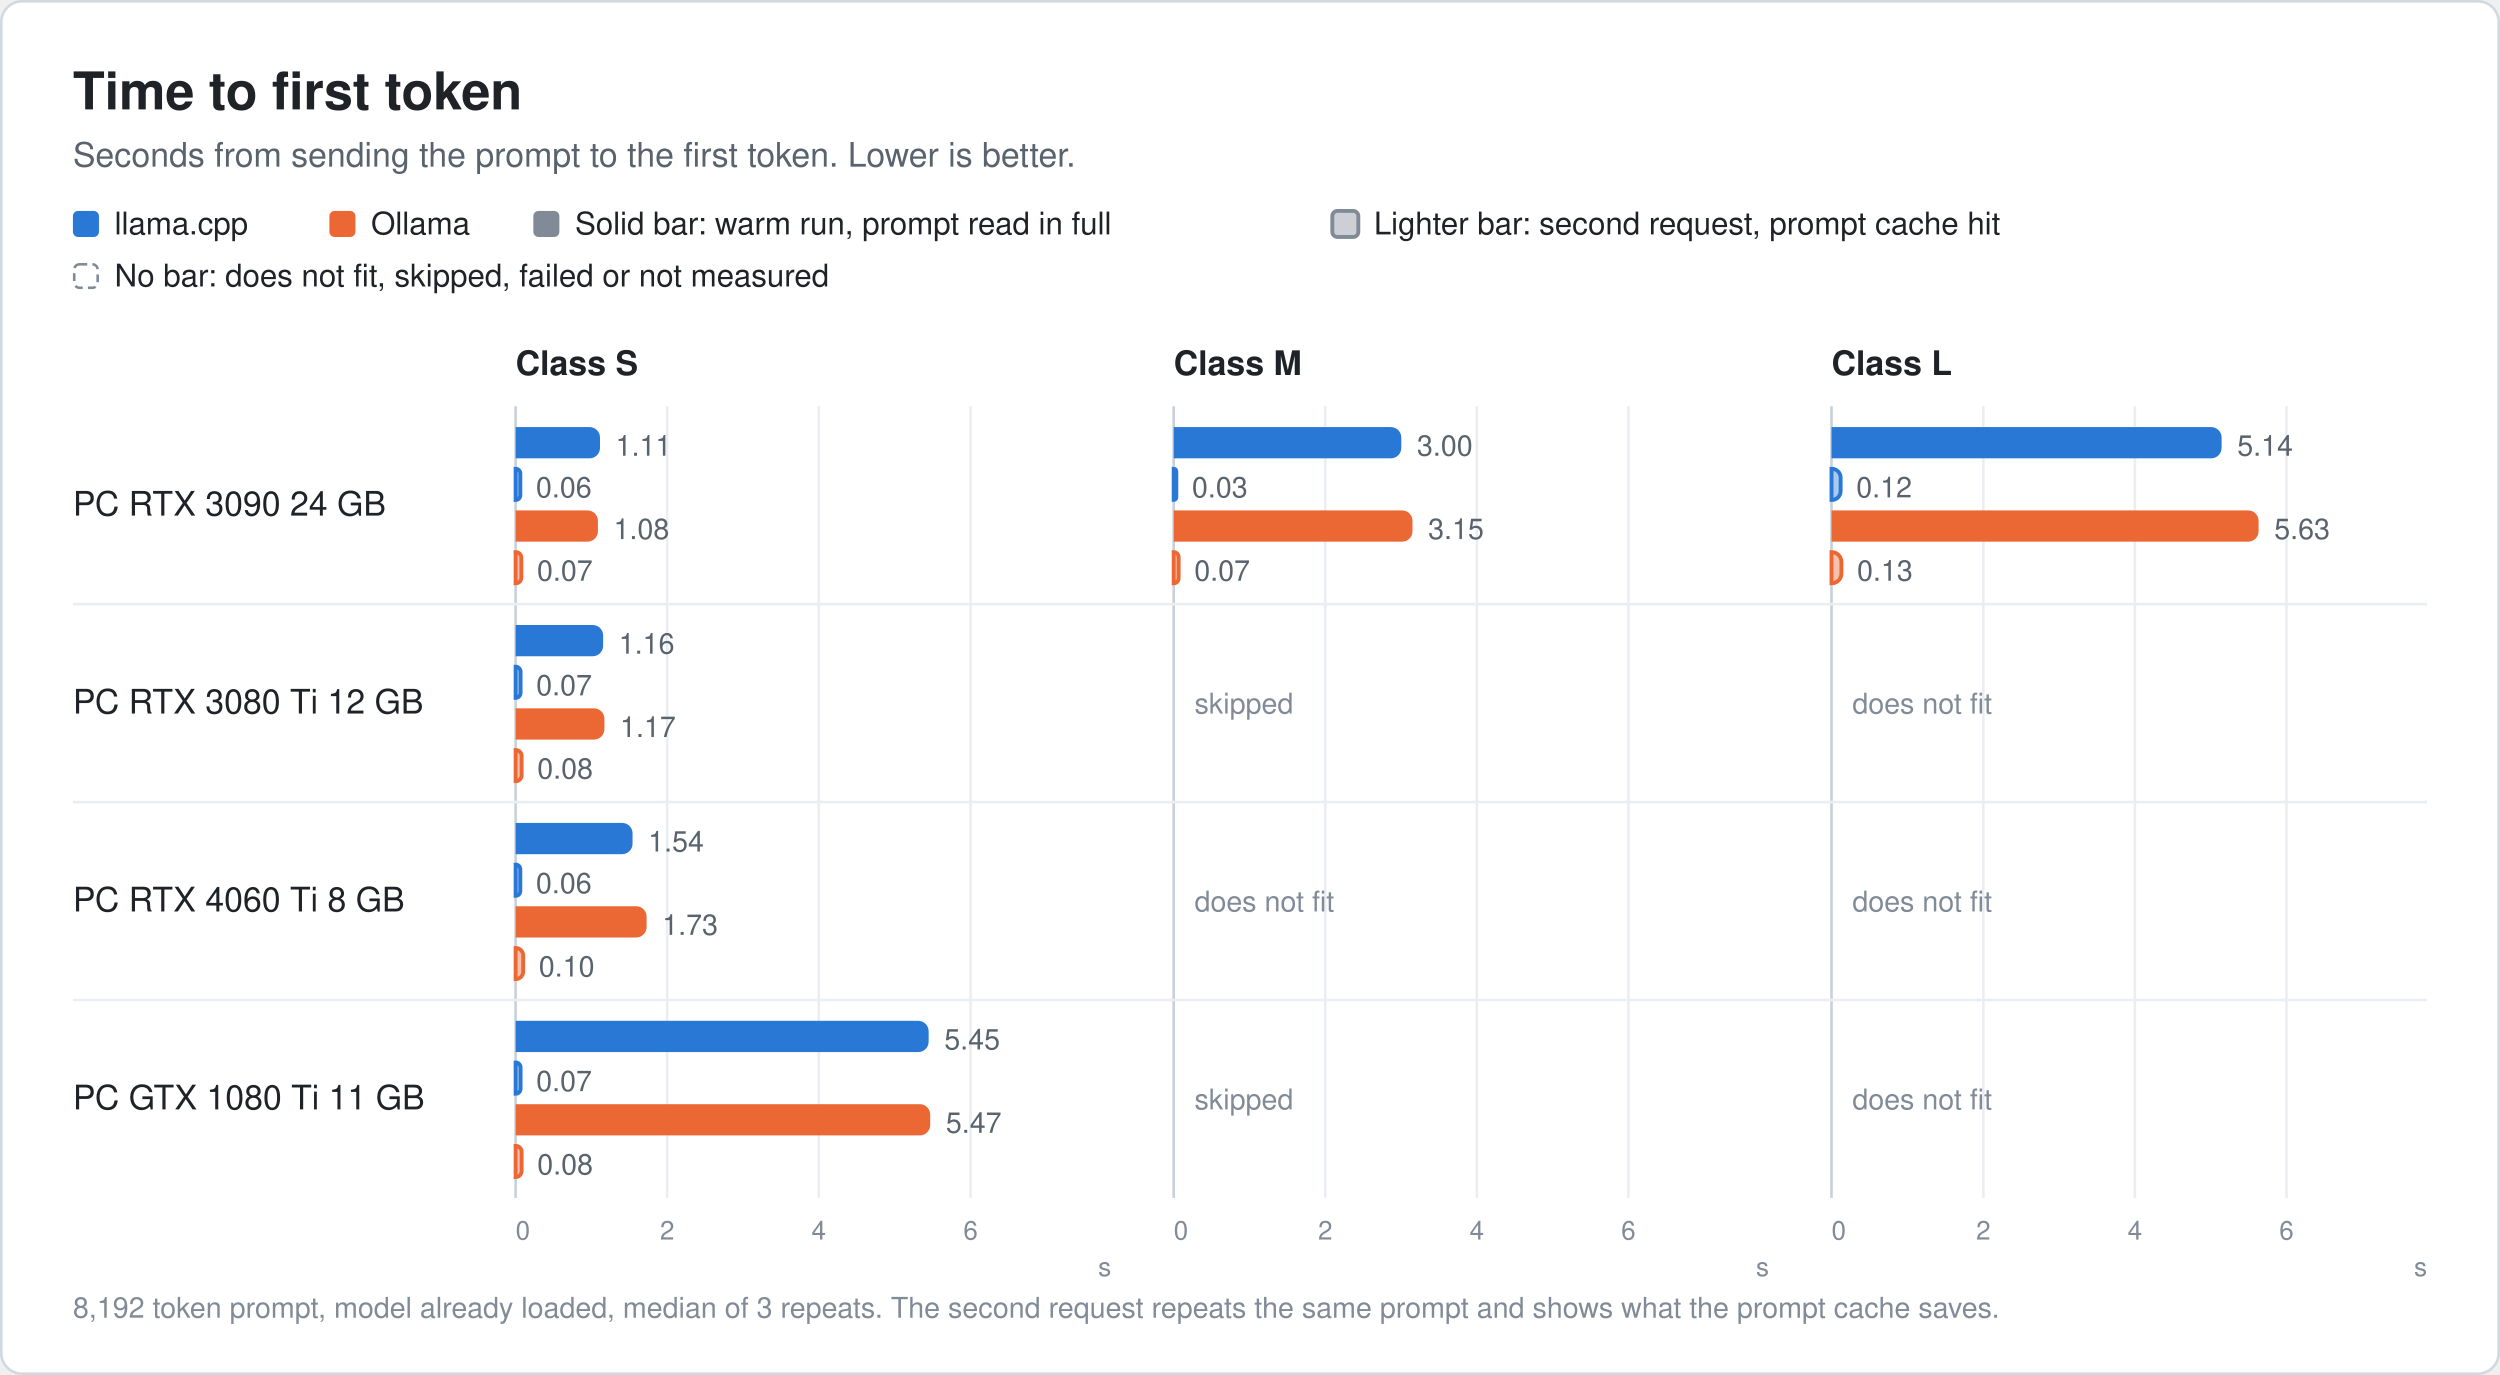
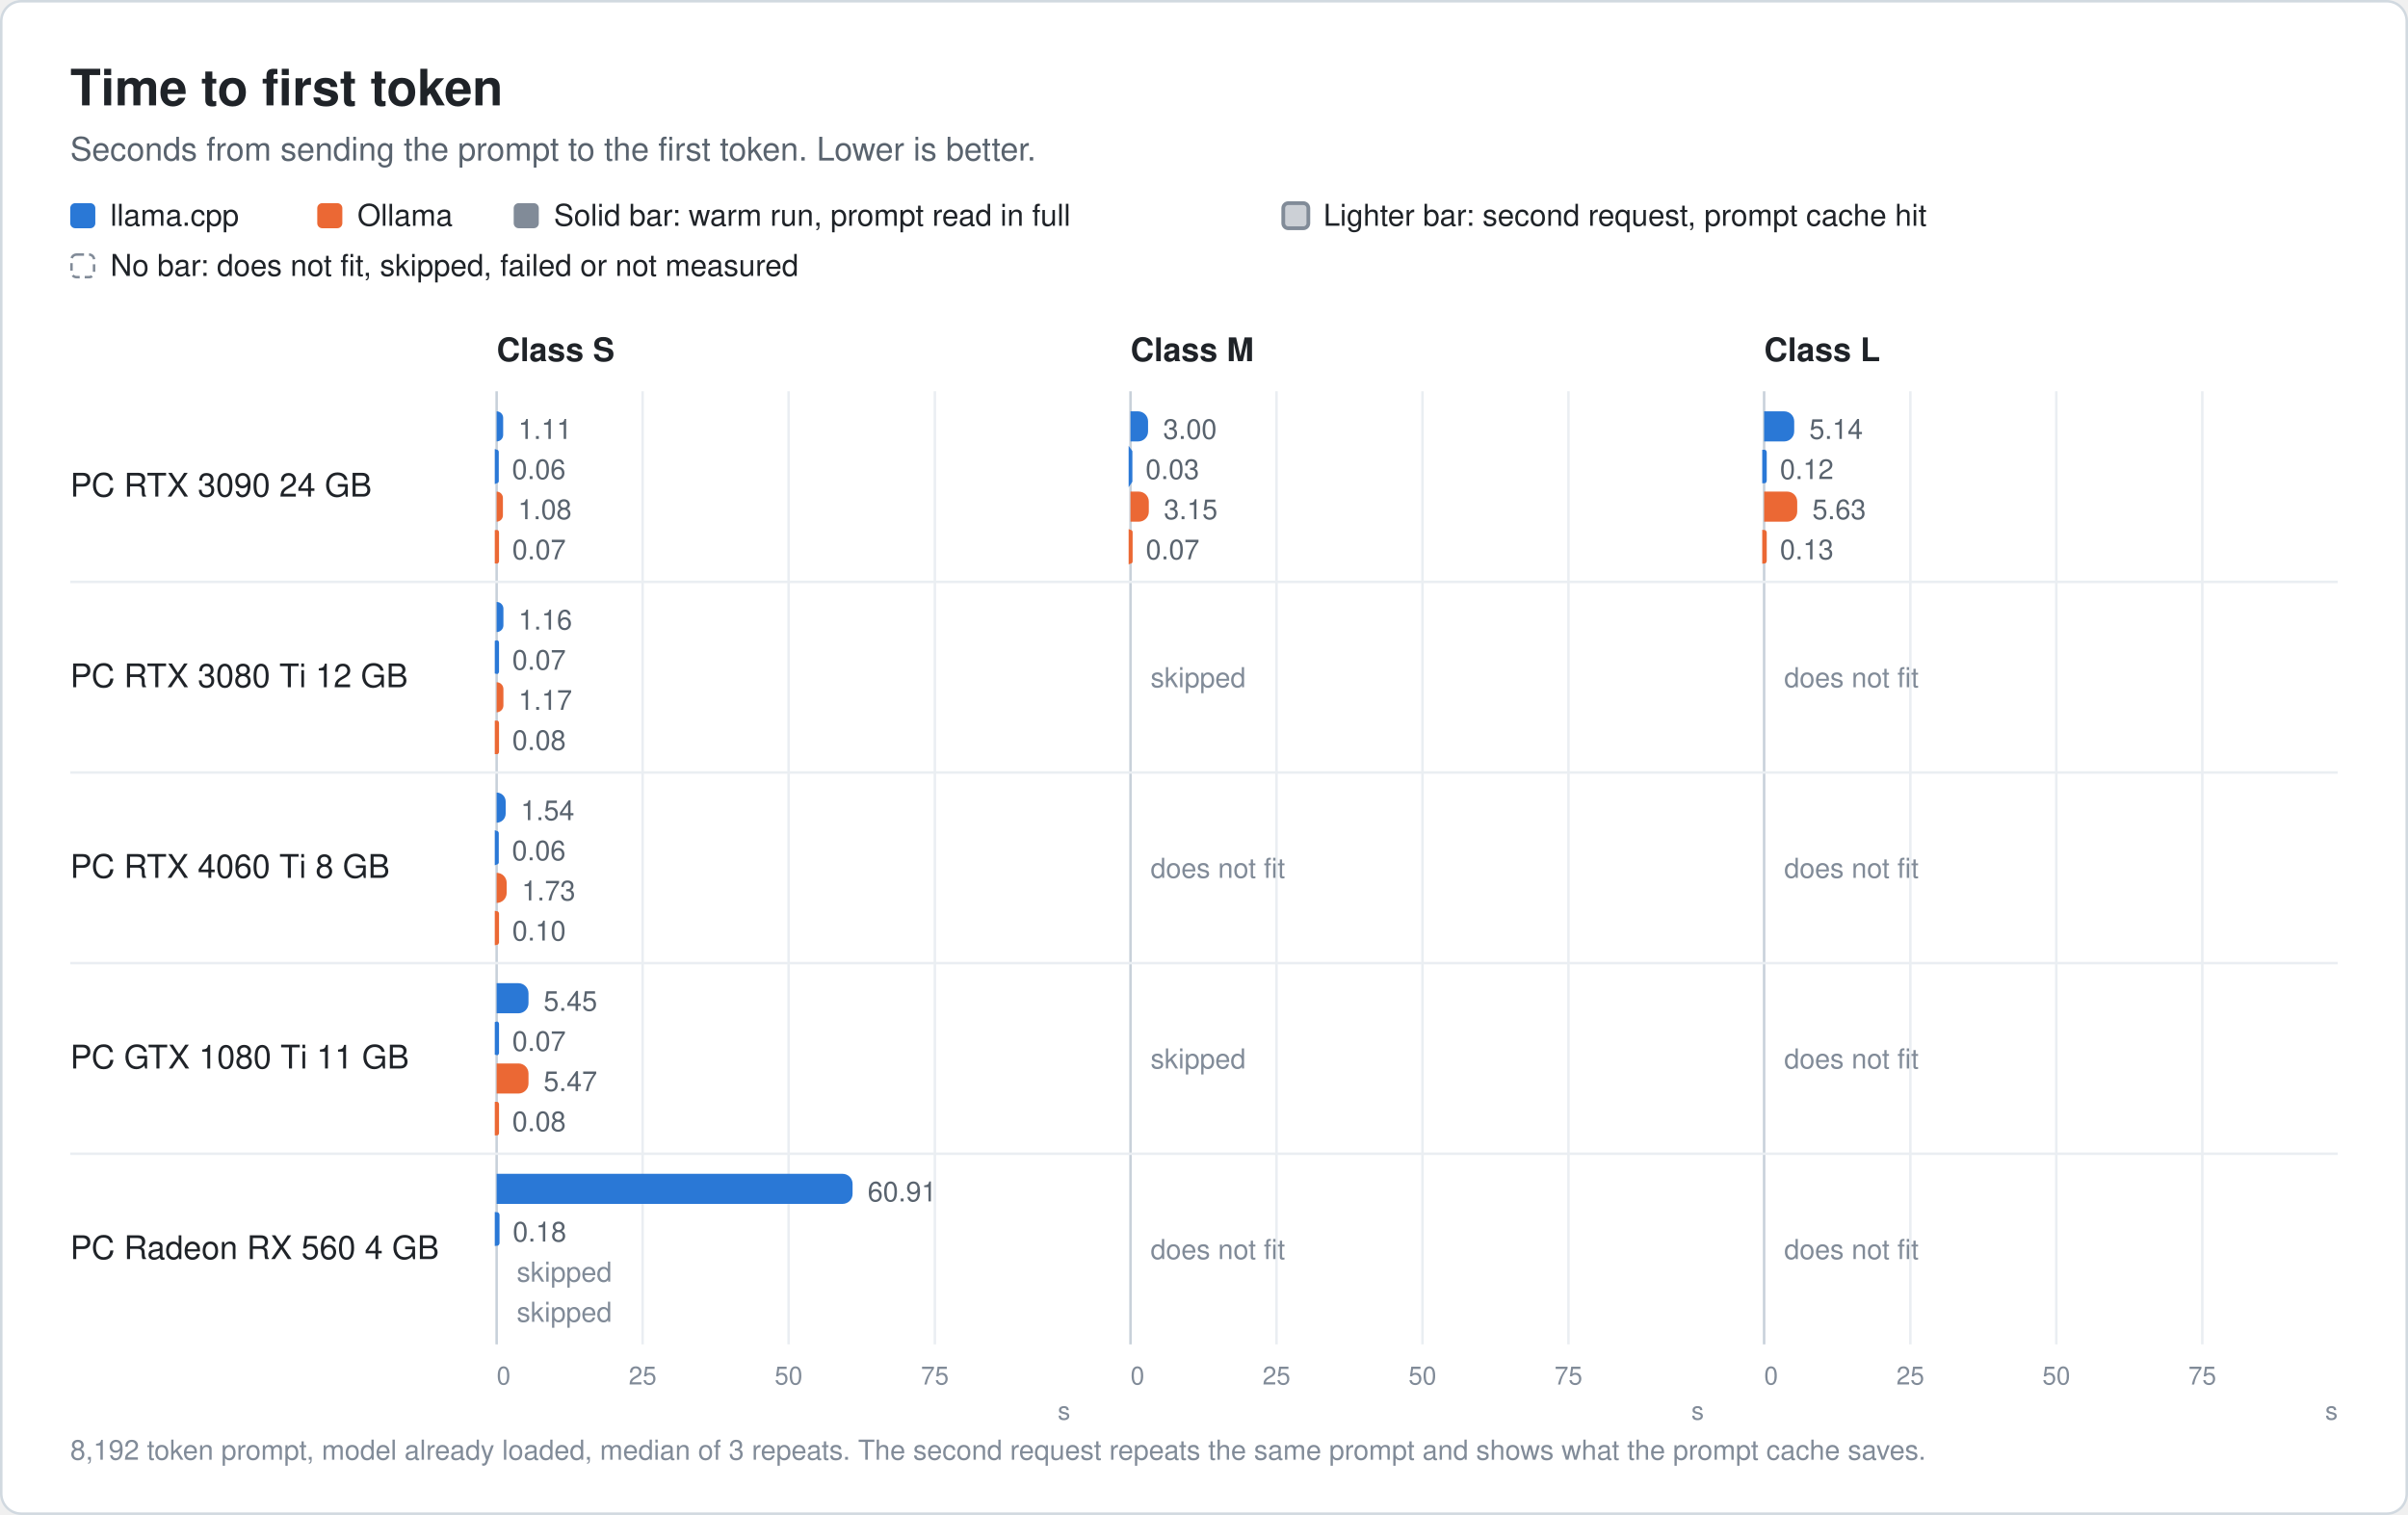
- <svg xmlns="http://www.w3.org/2000/svg" width="960" height="528" viewBox="0 0 960 528" role="img" aria-label="Time to first token in seconds per device, model class and engine">
+ <svg xmlns="http://www.w3.org/2000/svg" width="960" height="604" viewBox="0 0 960 604" role="img" aria-label="Time to first token in seconds per device, model class and engine">
  <style>
    text { font-family: system-ui, -apple-system, "Segoe UI", Helvetica, Arial, sans-serif; fill: #59636e; }
    .title { font-size: 20px; font-weight: 600; fill: #1f2328; }
    .section { font-size: 15px; font-weight: 600; fill: #1f2328; }
    .panel { font-size: 13px; font-weight: 600; fill: #1f2328; }
    .device { font-size: 13px; fill: #1f2328; }
    .sub { font-size: 13px; }
    .legend { font-size: 12px; fill: #1f2328; }
    .value { font-size: 11px; font-variant-numeric: tabular-nums; }
    .tick { font-size: 10px; fill: #818b98; font-variant-numeric: tabular-nums; }
    .muted, .note, .foot { fill: #818b98; }
    .note { font-size: 11px; }
    .foot { font-size: 11px; }
    .cell { font-size: 12px; font-weight: 600; font-variant-numeric: tabular-nums; }
    .limitlabel { font-size: 10px; fill: #818b98; }
    .grid { stroke: #eaeef2; stroke-width: 1; }
    .row { stroke: #eaeef2; stroke-width: 1; }
    .base { stroke: #c8d1da; stroke-width: 1; }
    .limit { stroke: #b0bac5; stroke-width: 1; stroke-dasharray: 2 3; }
    .gapbox { fill: none; stroke: #818b98; stroke-width: 1; stroke-dasharray: 3 2; }
    </style>
-   <rect x="0.5" y="0.5" width="959" height="527" rx="8" fill="#ffffff" stroke="#d1d9e0" />
+   <rect x="0.5" y="0.5" width="959" height="603" rx="8" fill="#ffffff" stroke="#d1d9e0" />
  <text x="28" y="42" class="title">Time to first token</text>
  <text x="28" y="64" class="sub">Seconds from sending the prompt to the first token. Lower is better.</text>
  <rect x="28" y="81" width="10" height="10" rx="2" fill="#2a78d6" />
  <text x="44" y="90" class="legend">llama.cpp</text>
  <rect x="126.48" y="81" width="10" height="10" rx="2" fill="#eb6834" />
  <text x="142.48" y="90" class="legend">Ollama</text>
  <rect x="204.8" y="81" width="10" height="10" rx="2" fill="#818b98" />
  <text x="220.8" y="90" class="legend">Solid bar: warm run, prompt read in full</text>
  <rect x="511.6" y="81" width="10" height="10" rx="2" fill="#818b98" fill-opacity="0.4" stroke="#818b98" stroke-width="1.5" />
  <text x="527.6" y="90" class="legend">Lighter bar: second request, prompt cache hit</text>
  <rect x="28.5" y="101.5" width="9" height="9" rx="2" class="gapbox" />
  <text x="44" y="110" class="legend">No bar: does not fit, skipped, failed or not measured</text>
  <text x="198.0" y="144" class="panel">Class S</text>
  <text x="450.7" y="144" class="panel">Class M</text>
  <text x="703.3" y="144" class="panel">Class L</text>
-   <text x="198.0" y="476" class="tick" text-anchor="start">0</text>
-   <line x1="256.2" y1="156" x2="256.2" y2="460" class="grid" />
-   <text x="256.2" y="476" class="tick" text-anchor="middle">2</text>
-   <line x1="314.4" y1="156" x2="314.4" y2="460" class="grid" />
-   <text x="314.4" y="476" class="tick" text-anchor="middle">4</text>
-   <line x1="372.7" y1="156" x2="372.7" y2="460" class="grid" />
-   <text x="372.7" y="476" class="tick" text-anchor="middle">6</text>
-   <line x1="198.0" y1="156" x2="198.0" y2="460" class="base" />
-   <text x="426.7" y="490" class="tick" text-anchor="end">s</text>
-   <path d="M198.0,164.0H226.4A4,4 0 0 1 230.4,168.0V172.0A4,4 0 0 1 226.4,176.0H198.0Z" fill="#2a78d6" />
-   <text x="236.4" y="175.0" class="value">1.11</text>
-   <path d="M198.0,180.0H198.0A1.809,1.809 0 0 1 199.8,181.8V190.2A1.809,1.809 0 0 1 198.0,192.0H198.0Z" fill="#2a78d6" fill-opacity="0.4" stroke="#2a78d6" stroke-width="1.5" />
-   <text x="205.8" y="191.0" class="value">0.06</text>
-   <path d="M198.0,196.0H225.6A4,4 0 0 1 229.6,200.0V204.0A4,4 0 0 1 225.6,208.0H198.0Z" fill="#eb6834" />
-   <text x="235.6" y="207.0" class="value">1.08</text>
-   <path d="M198.0,212.0H198.0A2.176,2.176 0 0 1 200.2,214.2V221.8A2.176,2.176 0 0 1 198.0,224.0H198.0Z" fill="#eb6834" fill-opacity="0.4" stroke="#eb6834" stroke-width="1.5" />
-   <text x="206.2" y="223.0" class="value">0.07</text>
-   <path d="M198.0,240.0H227.6A4,4 0 0 1 231.6,244.0V248.0A4,4 0 0 1 227.6,252.0H198.0Z" fill="#2a78d6" />
-   <text x="237.6" y="251.0" class="value">1.16</text>
-   <path d="M198.0,256.0H198.0A1.943,1.943 0 0 1 199.9,257.9V266.1A1.943,1.943 0 0 1 198.0,268.0H198.0Z" fill="#2a78d6" fill-opacity="0.4" stroke="#2a78d6" stroke-width="1.5" />
-   <text x="205.9" y="267.0" class="value">0.07</text>
-   <path d="M198.0,272.0H228.1A4,4 0 0 1 232.1,276.0V280.0A4,4 0 0 1 228.1,284.0H198.0Z" fill="#eb6834" />
-   <text x="238.1" y="283.0" class="value">1.17</text>
-   <path d="M198.0,288.0H198.0A2.293,2.293 0 0 1 200.3,290.3V297.7A2.293,2.293 0 0 1 198.0,300.0H198.0Z" fill="#eb6834" fill-opacity="0.4" stroke="#eb6834" stroke-width="1.5" />
-   <text x="206.3" y="299.0" class="value">0.08</text>
-   <path d="M198.0,316.0H238.9A4,4 0 0 1 242.9,320.0V324.0A4,4 0 0 1 238.9,328.0H198.0Z" fill="#2a78d6" />
-   <text x="248.9" y="327.0" class="value">1.54</text>
-   <path d="M198.0,332.0H198.0A1.809,1.809 0 0 1 199.8,333.8V342.2A1.809,1.809 0 0 1 198.0,344.0H198.0Z" fill="#2a78d6" fill-opacity="0.4" stroke="#2a78d6" stroke-width="1.5" />
-   <text x="205.8" y="343.0" class="value">0.06</text>
-   <path d="M198.0,348.0H244.3A4,4 0 0 1 248.3,352.0V356.0A4,4 0 0 1 244.3,360.0H198.0Z" fill="#eb6834" />
-   <text x="254.3" y="359.0" class="value">1.73</text>
-   <path d="M198.0,364.0H198.0A2.907,2.907 0 0 1 200.9,366.9V373.1A2.907,2.907 0 0 1 198.0,376.0H198.0Z" fill="#eb6834" fill-opacity="0.4" stroke="#eb6834" stroke-width="1.5" />
-   <text x="206.9" y="375.0" class="value">0.10</text>
-   <path d="M198.0,392.0H352.6A4,4 0 0 1 356.6,396.0V400.0A4,4 0 0 1 352.6,404.0H198.0Z" fill="#2a78d6" />
-   <text x="362.6" y="403.0" class="value">5.45</text>
-   <path d="M198.0,408.0H198.0A1.903,1.903 0 0 1 199.9,409.9V418.1A1.903,1.903 0 0 1 198.0,420.0H198.0Z" fill="#2a78d6" fill-opacity="0.4" stroke="#2a78d6" stroke-width="1.5" />
-   <text x="205.9" y="419.0" class="value">0.07</text>
-   <path d="M198.0,424.0H353.2A4,4 0 0 1 357.2,428.0V432.0A4,4 0 0 1 353.2,436.0H198.0Z" fill="#eb6834" />
-   <text x="363.2" y="435.0" class="value">5.47</text>
-   <path d="M198.0,440.0H198.0A2.314,2.314 0 0 1 200.3,442.3V449.7A2.314,2.314 0 0 1 198.0,452.0H198.0Z" fill="#eb6834" fill-opacity="0.4" stroke="#eb6834" stroke-width="1.5" />
-   <text x="206.3" y="451.0" class="value">0.08</text>
-   <text x="450.7" y="476" class="tick" text-anchor="start">0</text>
-   <line x1="508.9" y1="156" x2="508.9" y2="460" class="grid" />
-   <text x="508.9" y="476" class="tick" text-anchor="middle">2</text>
-   <line x1="567.1" y1="156" x2="567.1" y2="460" class="grid" />
-   <text x="567.1" y="476" class="tick" text-anchor="middle">4</text>
-   <line x1="625.3" y1="156" x2="625.3" y2="460" class="grid" />
-   <text x="625.3" y="476" class="tick" text-anchor="middle">6</text>
-   <line x1="450.7" y1="156" x2="450.7" y2="460" class="base" />
-   <text x="679.3" y="490" class="tick" text-anchor="end">s</text>
-   <path d="M450.7,164.0H534.1A4,4 0 0 1 538.1,168.0V172.0A4,4 0 0 1 534.1,176.0H450.7Z" fill="#2a78d6" />
-   <text x="544.1" y="175.0" class="value">3.00</text>
-   <path d="M450.7,180.0H450.7A1.013,1.013 0 0 1 451.7,181.0V191.0A1.013,1.013 0 0 1 450.7,192.0H450.7Z" fill="#2a78d6" fill-opacity="0.4" stroke="#2a78d6" stroke-width="1.5" />
-   <text x="457.7" y="191.0" class="value">0.03</text>
-   <path d="M450.7,196.0H538.4A4,4 0 0 1 542.4,200.0V204.0A4,4 0 0 1 538.4,208.0H450.7Z" fill="#eb6834" />
-   <text x="548.4" y="207.0" class="value">3.15</text>
-   <path d="M450.7,212.0H450.7A1.952,1.952 0 0 1 452.6,214.0V222.0A1.952,1.952 0 0 1 450.7,224.0H450.7Z" fill="#eb6834" fill-opacity="0.4" stroke="#eb6834" stroke-width="1.5" />
-   <text x="458.6" y="223.0" class="value">0.07</text>
+   <text x="198.0" y="552" class="tick" text-anchor="start">0</text>
+   <line x1="256.2" y1="156" x2="256.2" y2="536" class="grid" />
+   <text x="256.2" y="552" class="tick" text-anchor="middle">25</text>
+   <line x1="314.4" y1="156" x2="314.4" y2="536" class="grid" />
+   <text x="314.4" y="552" class="tick" text-anchor="middle">50</text>
+   <line x1="372.7" y1="156" x2="372.7" y2="536" class="grid" />
+   <text x="372.7" y="552" class="tick" text-anchor="middle">75</text>
+   <line x1="198.0" y1="156" x2="198.0" y2="536" class="base" />
+   <text x="426.7" y="566" class="tick" text-anchor="end">s</text>
+   <path d="M198.0,164.0H198.0A2.594,2.594 0 0 1 200.6,166.6V173.4A2.594,2.594 0 0 1 198.0,176.0H198.0Z" fill="#2a78d6" />
+   <text x="206.6" y="175.0" class="value">1.11</text>
+   <path d="M198.0,180.0H198.0A0.145,0.145 0 0 1 198.1,180.1V191.9A0.145,0.145 0 0 1 198.0,192.0H198.0Z" fill="#2a78d6" fill-opacity="0.4" stroke="#2a78d6" stroke-width="1.5" />
+   <text x="204.1" y="191.0" class="value">0.06</text>
+   <path d="M198.0,196.0H198.0A2.526,2.526 0 0 1 200.5,198.5V205.5A2.526,2.526 0 0 1 198.0,208.0H198.0Z" fill="#eb6834" />
+   <text x="206.5" y="207.0" class="value">1.08</text>
+   <path d="M198.0,212.0H198.0A0.174,0.174 0 0 1 198.2,212.2V223.8A0.174,0.174 0 0 1 198.0,224.0H198.0Z" fill="#eb6834" fill-opacity="0.4" stroke="#eb6834" stroke-width="1.5" />
+   <text x="204.2" y="223.0" class="value">0.07</text>
+   <path d="M198.0,240.0H198.0A2.691,2.691 0 0 1 200.7,242.7V249.3A2.691,2.691 0 0 1 198.0,252.0H198.0Z" fill="#2a78d6" />
+   <text x="206.7" y="251.0" class="value">1.16</text>
+   <path d="M198.0,256.0H198.0A0.155,0.155 0 0 1 198.2,256.2V267.8A0.155,0.155 0 0 1 198.0,268.0H198.0Z" fill="#2a78d6" fill-opacity="0.4" stroke="#2a78d6" stroke-width="1.5" />
+   <text x="204.2" y="267.0" class="value">0.07</text>
+   <path d="M198.0,272.0H198.0A2.728,2.728 0 0 1 200.7,274.7V281.3A2.728,2.728 0 0 1 198.0,284.0H198.0Z" fill="#eb6834" />
+   <text x="206.7" y="283.0" class="value">1.17</text>
+   <path d="M198.0,288.0H198.0A0.183,0.183 0 0 1 198.2,288.2V299.8A0.183,0.183 0 0 1 198.0,300.0H198.0Z" fill="#eb6834" fill-opacity="0.4" stroke="#eb6834" stroke-width="1.5" />
+   <text x="204.2" y="299.0" class="value">0.08</text>
+   <path d="M198.0,316.0H198.0A3.59,3.59 0 0 1 201.6,319.6V324.4A3.59,3.59 0 0 1 198.0,328.0H198.0Z" fill="#2a78d6" />
+   <text x="207.6" y="327.0" class="value">1.54</text>
+   <path d="M198.0,332.0H198.0A0.145,0.145 0 0 1 198.1,332.1V343.9A0.145,0.145 0 0 1 198.0,344.0H198.0Z" fill="#2a78d6" fill-opacity="0.4" stroke="#2a78d6" stroke-width="1.5" />
+   <text x="204.1" y="343.0" class="value">0.06</text>
+   <path d="M198.0,348.0H198.0A4,4 0 0 1 202.0,352.0V356.0A4,4 0 0 1 198.0,360.0H198.0Z" fill="#eb6834" />
+   <text x="208.0" y="359.0" class="value">1.73</text>
+   <path d="M198.0,364.0H198.0A0.233,0.233 0 0 1 198.2,364.2V375.8A0.233,0.233 0 0 1 198.0,376.0H198.0Z" fill="#eb6834" fill-opacity="0.4" stroke="#eb6834" stroke-width="1.5" />
+   <text x="204.2" y="375.0" class="value">0.10</text>
+   <path d="M198.0,392.0H206.7A4,4 0 0 1 210.7,396.0V400.0A4,4 0 0 1 206.7,404.0H198.0Z" fill="#2a78d6" />
+   <text x="216.7" y="403.0" class="value">5.45</text>
+   <path d="M198.0,408.0H198.0A0.152,0.152 0 0 1 198.2,408.2V419.8A0.152,0.152 0 0 1 198.0,420.0H198.0Z" fill="#2a78d6" fill-opacity="0.4" stroke="#2a78d6" stroke-width="1.5" />
+   <text x="204.2" y="419.0" class="value">0.07</text>
+   <path d="M198.0,424.0H206.7A4,4 0 0 1 210.7,428.0V432.0A4,4 0 0 1 206.7,436.0H198.0Z" fill="#eb6834" />
+   <text x="216.7" y="435.0" class="value">5.47</text>
+   <path d="M198.0,440.0H198.0A0.185,0.185 0 0 1 198.2,440.2V451.8A0.185,0.185 0 0 1 198.0,452.0H198.0Z" fill="#eb6834" fill-opacity="0.4" stroke="#eb6834" stroke-width="1.5" />
+   <text x="204.2" y="451.0" class="value">0.08</text>
+   <path d="M198.0,468.0H335.9A4,4 0 0 1 339.9,472.0V476.0A4,4 0 0 1 335.9,480.0H198.0Z" fill="#2a78d6" />
+   <text x="345.9" y="479.0" class="value">60.91</text>
+   <path d="M198.0,484.0H198.0A0.411,0.411 0 0 1 198.4,484.4V495.6A0.411,0.411 0 0 1 198.0,496.0H198.0Z" fill="#2a78d6" fill-opacity="0.4" stroke="#2a78d6" stroke-width="1.5" />
+   <text x="204.4" y="495.0" class="value">0.18</text>
+   <text x="206.0" y="511.0" class="note">skipped</text>
+   <text x="206.0" y="527.0" class="note">skipped</text>
+   <text x="450.7" y="552" class="tick" text-anchor="start">0</text>
+   <line x1="508.9" y1="156" x2="508.9" y2="536" class="grid" />
+   <text x="508.9" y="552" class="tick" text-anchor="middle">25</text>
+   <line x1="567.1" y1="156" x2="567.1" y2="536" class="grid" />
+   <text x="567.1" y="552" class="tick" text-anchor="middle">50</text>
+   <line x1="625.3" y1="156" x2="625.3" y2="536" class="grid" />
+   <text x="625.3" y="552" class="tick" text-anchor="middle">75</text>
+   <line x1="450.7" y1="156" x2="450.7" y2="536" class="base" />
+   <text x="679.3" y="566" class="tick" text-anchor="end">s</text>
+   <path d="M450.7,164.0H453.7A4,4 0 0 1 457.7,168.0V172.0A4,4 0 0 1 453.7,176.0H450.7Z" fill="#2a78d6" />
+   <text x="463.7" y="175.0" class="value">3.00</text>
+   <path d="M450.7,180.0H450.7A0.081,0.081 0 0 1 450.7,180.1V191.9A0.081,0.081 0 0 1 450.7,192.0H450.7Z" fill="#2a78d6" fill-opacity="0.4" stroke="#2a78d6" stroke-width="1.5" />
+   <text x="456.7" y="191.0" class="value">0.03</text>
+   <path d="M450.7,196.0H454.0A4,4 0 0 1 458.0,200.0V204.0A4,4 0 0 1 454.0,208.0H450.7Z" fill="#eb6834" />
+   <text x="464.0" y="207.0" class="value">3.15</text>
+   <path d="M450.7,212.0H450.7A0.156,0.156 0 0 1 450.8,212.2V223.8A0.156,0.156 0 0 1 450.7,224.0H450.7Z" fill="#eb6834" fill-opacity="0.4" stroke="#eb6834" stroke-width="1.5" />
+   <text x="456.8" y="223.0" class="value">0.07</text>
  <text x="458.7" y="274.0" class="note">skipped</text>
  <text x="458.7" y="350.0" class="note">does not fit</text>
  <text x="458.7" y="426.0" class="note">skipped</text>
-   <text x="703.3" y="476" class="tick" text-anchor="start">0</text>
-   <line x1="761.6" y1="156" x2="761.6" y2="460" class="grid" />
-   <text x="761.6" y="476" class="tick" text-anchor="middle">2</text>
-   <line x1="819.8" y1="156" x2="819.8" y2="460" class="grid" />
-   <text x="819.8" y="476" class="tick" text-anchor="middle">4</text>
-   <line x1="878.0" y1="156" x2="878.0" y2="460" class="grid" />
-   <text x="878.0" y="476" class="tick" text-anchor="middle">6</text>
-   <line x1="703.3" y1="156" x2="703.3" y2="460" class="base" />
-   <text x="932.0" y="490" class="tick" text-anchor="end">s</text>
-   <path d="M703.3,164.0H849.1A4,4 0 0 1 853.1,168.0V172.0A4,4 0 0 1 849.1,176.0H703.3Z" fill="#2a78d6" />
-   <text x="859.1" y="175.0" class="value">5.14</text>
-   <path d="M703.3,180.0H703.3A3.427,3.427 0 0 1 706.8,183.4V188.6A3.427,3.427 0 0 1 703.3,192.0H703.3Z" fill="#2a78d6" fill-opacity="0.4" stroke="#2a78d6" stroke-width="1.5" />
-   <text x="712.8" y="191.0" class="value">0.12</text>
-   <path d="M703.3,196.0H863.3A4,4 0 0 1 867.3,200.0V204.0A4,4 0 0 1 863.3,208.0H703.3Z" fill="#eb6834" />
-   <text x="873.3" y="207.0" class="value">5.63</text>
-   <path d="M703.3,212.0H703.3A3.77,3.77 0 0 1 707.1,215.8V220.2A3.77,3.77 0 0 1 703.3,224.0H703.3Z" fill="#eb6834" fill-opacity="0.4" stroke="#eb6834" stroke-width="1.5" />
-   <text x="713.1" y="223.0" class="value">0.13</text>
+   <text x="458.7" y="502.0" class="note">does not fit</text>
+   <text x="703.3" y="552" class="tick" text-anchor="start">0</text>
+   <line x1="761.6" y1="156" x2="761.6" y2="536" class="grid" />
+   <text x="761.6" y="552" class="tick" text-anchor="middle">25</text>
+   <line x1="819.8" y1="156" x2="819.8" y2="536" class="grid" />
+   <text x="819.8" y="552" class="tick" text-anchor="middle">50</text>
+   <line x1="878.0" y1="156" x2="878.0" y2="536" class="grid" />
+   <text x="878.0" y="552" class="tick" text-anchor="middle">75</text>
+   <line x1="703.3" y1="156" x2="703.3" y2="536" class="base" />
+   <text x="932.0" y="566" class="tick" text-anchor="end">s</text>
+   <path d="M703.3,164.0H711.3A4,4 0 0 1 715.3,168.0V172.0A4,4 0 0 1 711.3,176.0H703.3Z" fill="#2a78d6" />
+   <text x="721.3" y="175.0" class="value">5.14</text>
+   <path d="M703.3,180.0H703.3A0.274,0.274 0 0 1 703.6,180.3V191.7A0.274,0.274 0 0 1 703.3,192.0H703.3Z" fill="#2a78d6" fill-opacity="0.4" stroke="#2a78d6" stroke-width="1.5" />
+   <text x="709.6" y="191.0" class="value">0.12</text>
+   <path d="M703.3,196.0H712.5A4,4 0 0 1 716.5,200.0V204.0A4,4 0 0 1 712.5,208.0H703.3Z" fill="#eb6834" />
+   <text x="722.5" y="207.0" class="value">5.63</text>
+   <path d="M703.3,212.0H703.3A0.302,0.302 0 0 1 703.6,212.3V223.7A0.302,0.302 0 0 1 703.3,224.0H703.3Z" fill="#eb6834" fill-opacity="0.4" stroke="#eb6834" stroke-width="1.5" />
+   <text x="709.6" y="223.0" class="value">0.13</text>
  <text x="711.3" y="274.0" class="note">does not fit</text>
  <text x="711.3" y="350.0" class="note">does not fit</text>
  <text x="711.3" y="426.0" class="note">does not fit</text>
+   <text x="711.3" y="502.0" class="note">does not fit</text>
  <text x="28" y="198.0" class="device">PC RTX 3090 24 GB</text>
  <line x1="28" y1="232" x2="932" y2="232" class="row" />
  <text x="28" y="274.0" class="device">PC RTX 3080 Ti 12 GB</text>
  <line x1="28" y1="308" x2="932" y2="308" class="row" />
  <text x="28" y="350.0" class="device">PC RTX 4060 Ti 8 GB</text>
  <line x1="28" y1="384" x2="932" y2="384" class="row" />
  <text x="28" y="426.0" class="device">PC GTX 1080 Ti 11 GB</text>
-   <text x="28" y="506" class="foot">8,192 token prompt, model already loaded, median of 3 repeats. The second request repeats the same prompt and shows what the prompt cache saves.</text>
+   <line x1="28" y1="460" x2="932" y2="460" class="row" />
+   <text x="28" y="502.0" class="device">PC Radeon RX 560 4 GB</text>
+   <text x="28" y="582" class="foot">8,192 token prompt, model already loaded, median of 3 repeats. The second request repeats the same prompt and shows what the prompt cache saves.</text>
</svg>
